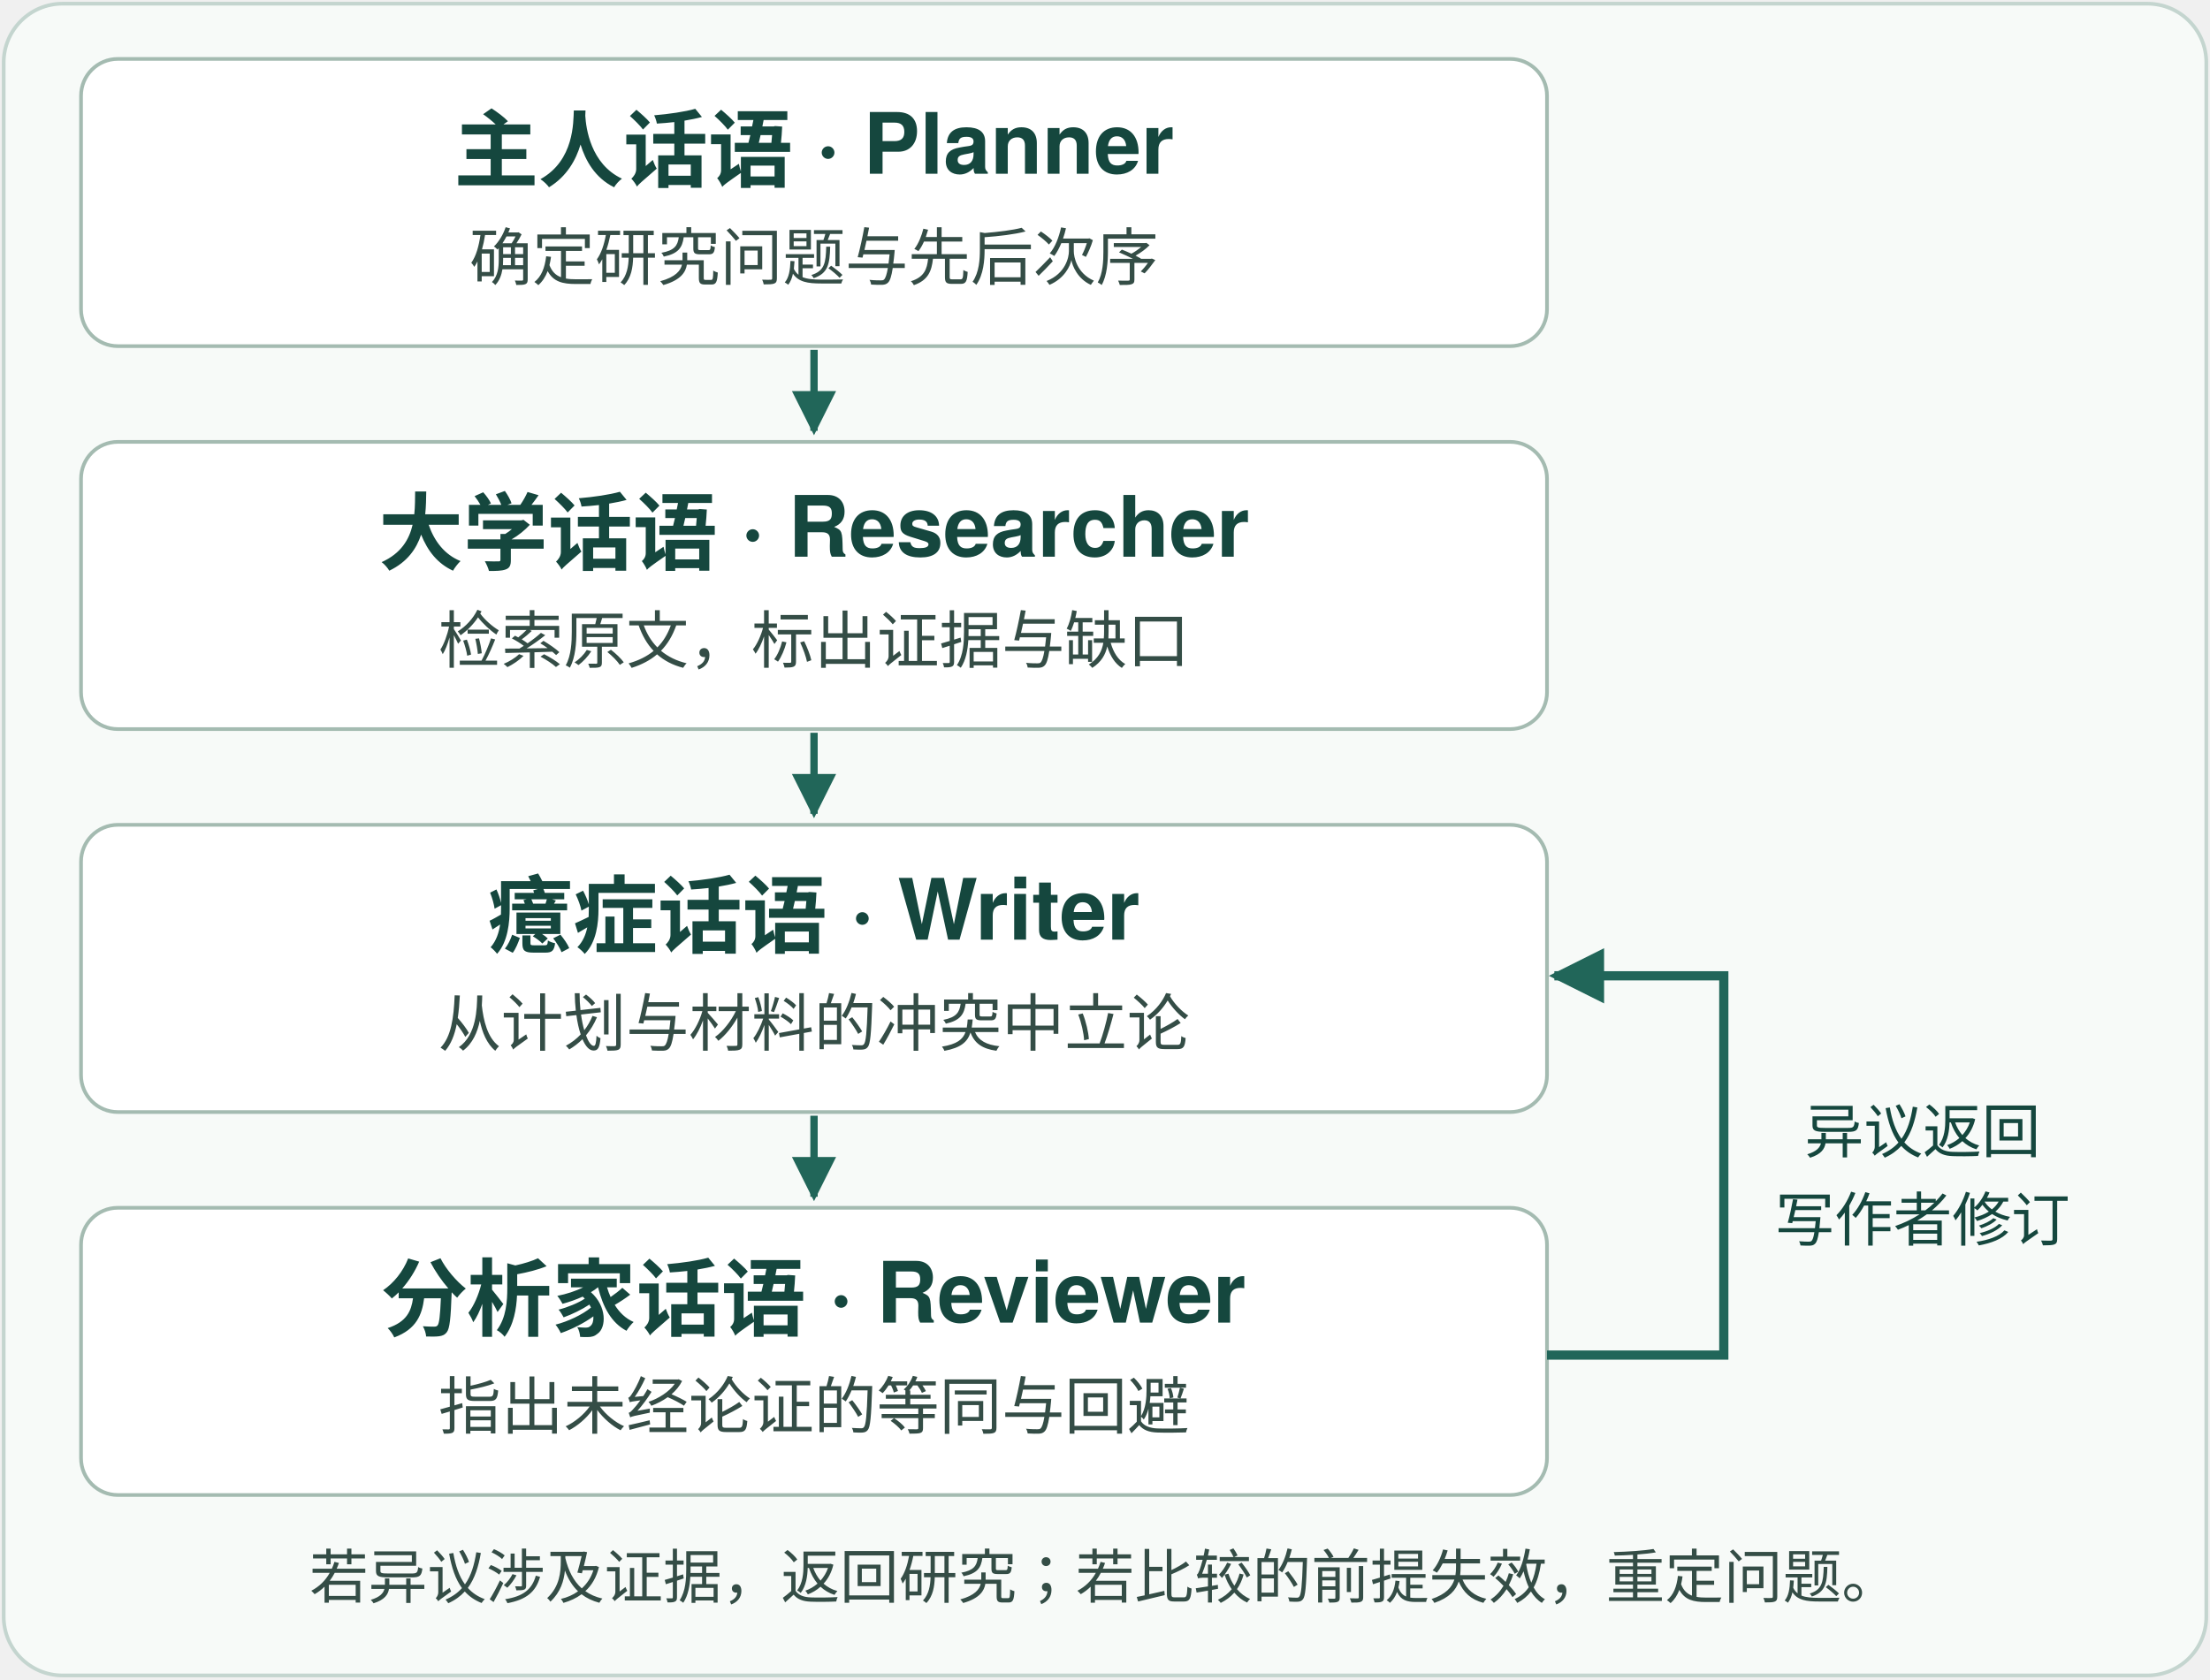
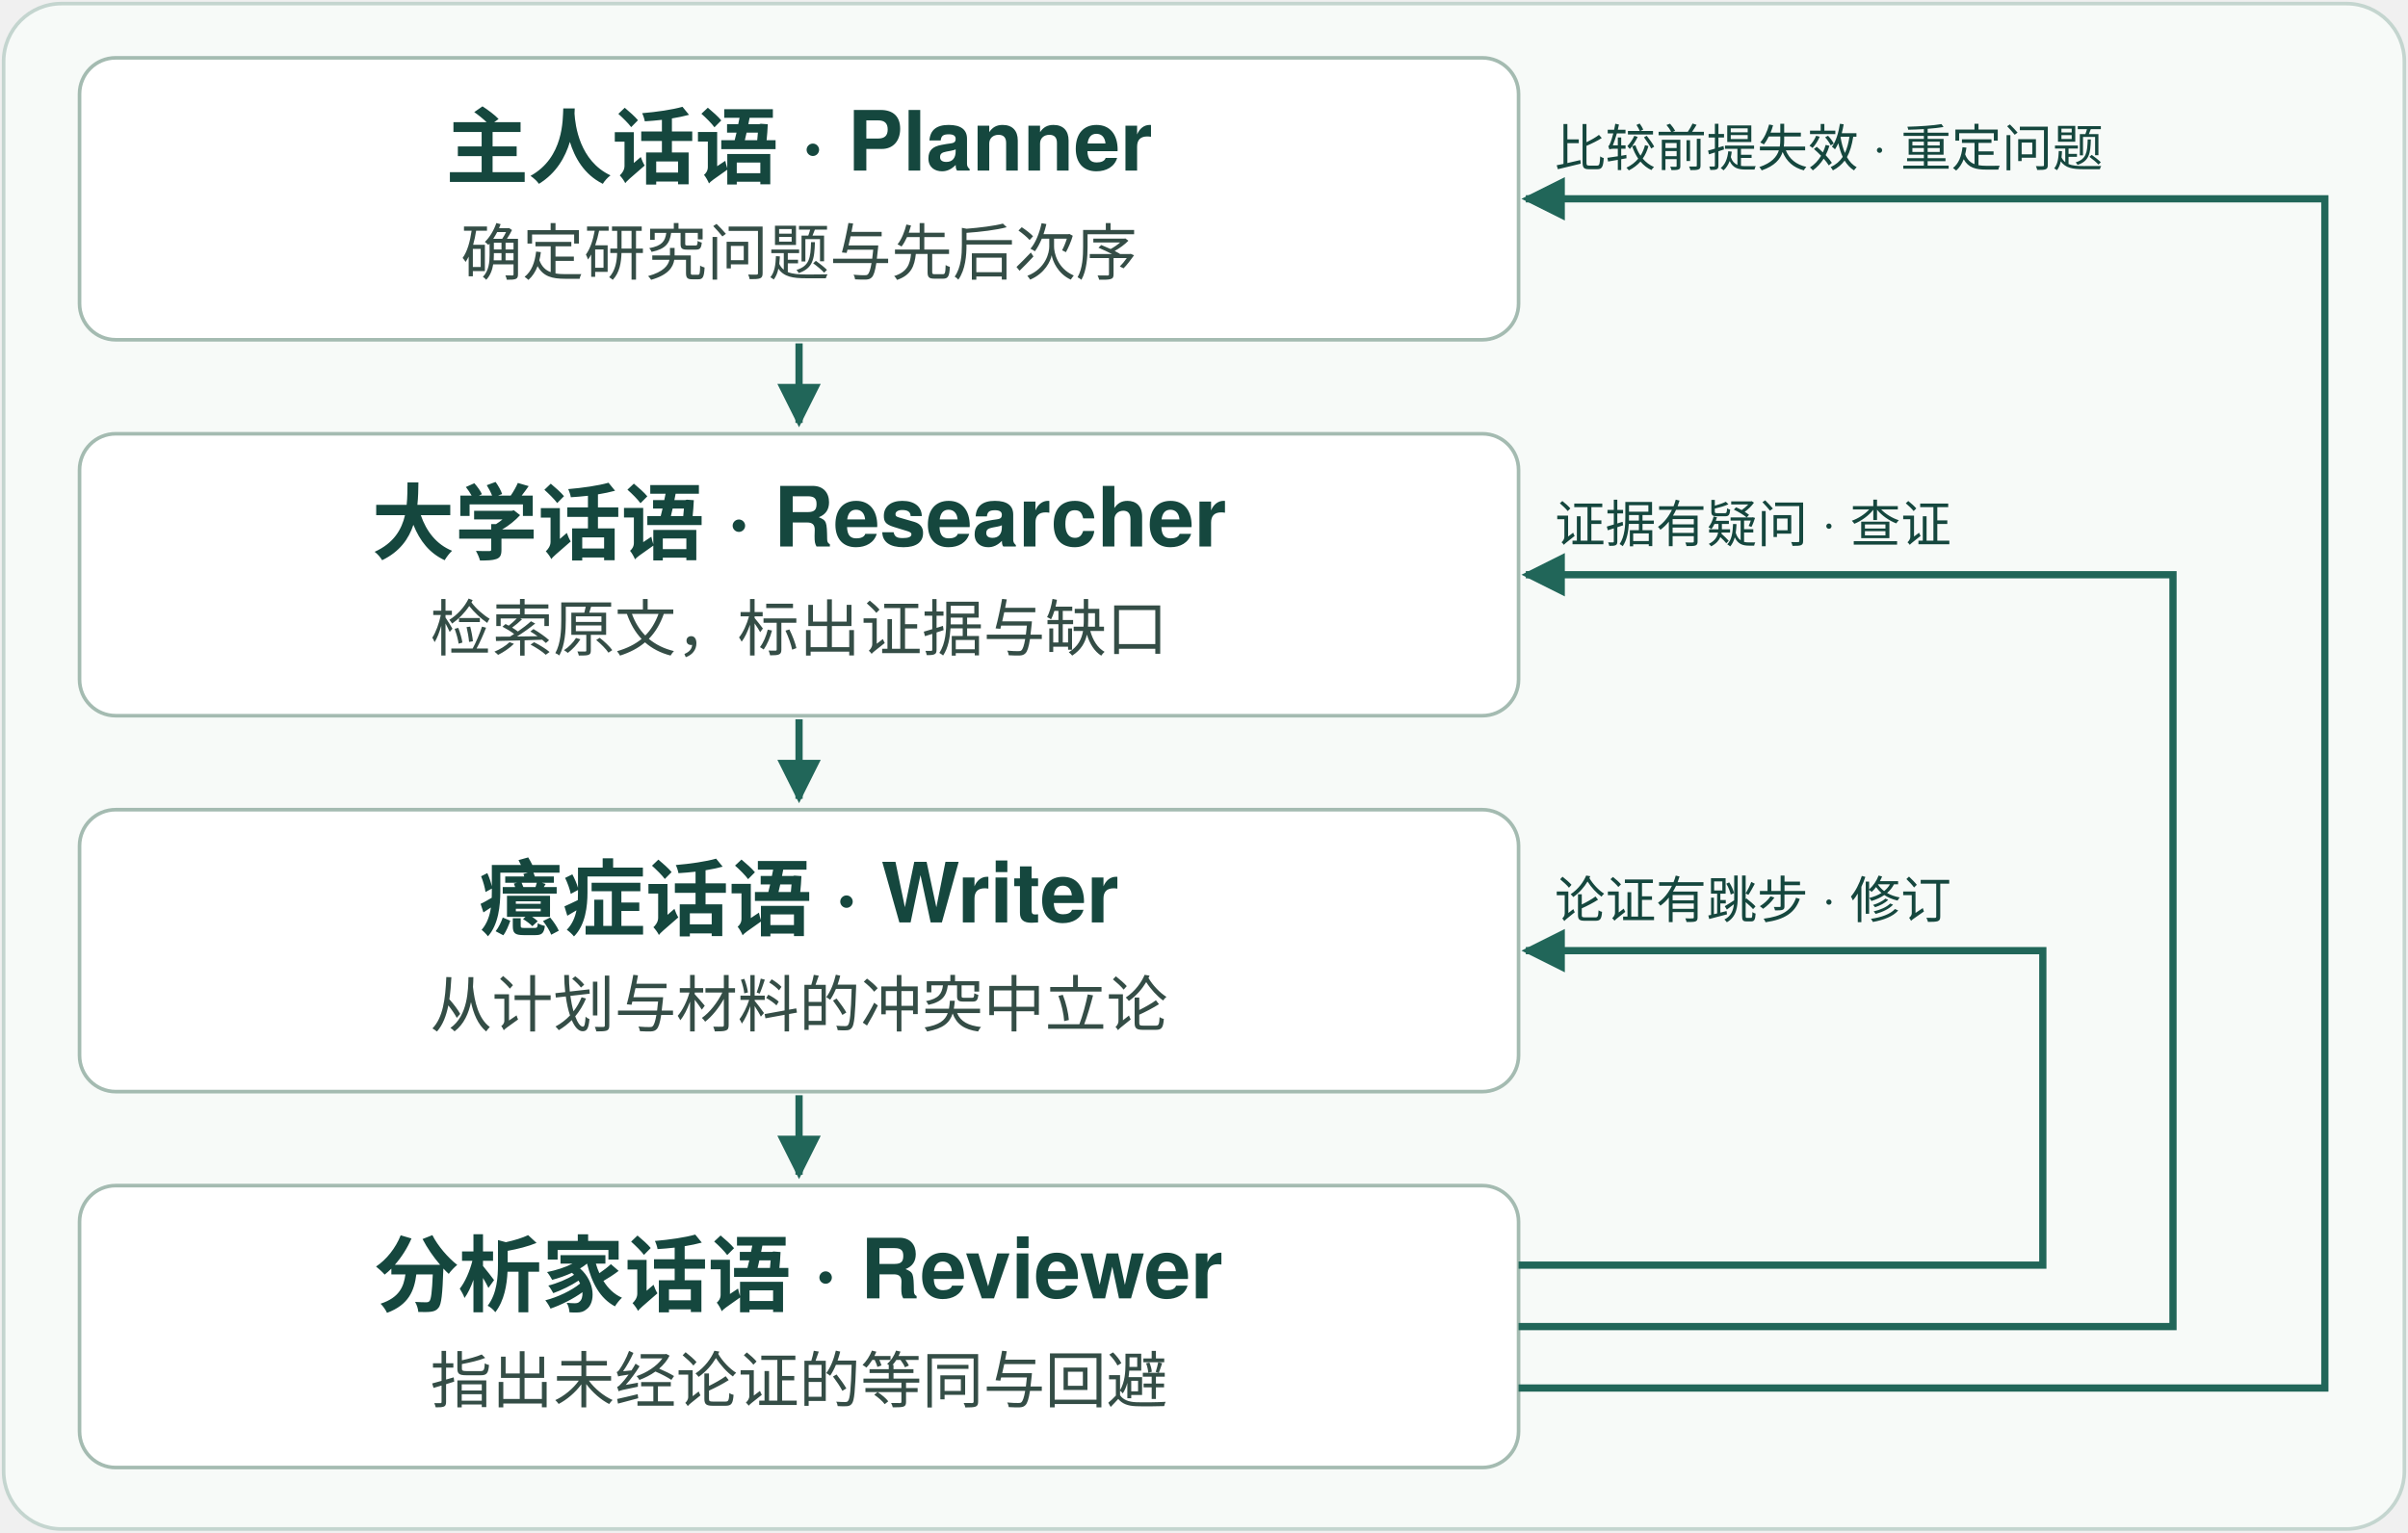
- <svg xmlns="http://www.w3.org/2000/svg" width="600" height="456" viewBox="0 0 600 456" role="img" aria-labelledby="title desc">
+ <svg xmlns="http://www.w3.org/2000/svg" width="666" height="424" viewBox="0 0 666 424" role="img" aria-labelledby="title desc">
  <defs>
    <marker id="tip" viewBox="0 0 10 10" refX="9" refY="5" markerWidth="6" markerHeight="6" orient="auto">
      <path d="M0 0 10 5 0 10Z" fill="#216659" />
    </marker>
  </defs>
-   <rect x="1" y="1" width="598" height="454" rx="16" fill="#f7faf8" stroke="#c4d5cf" />
+   <rect x="1" y="1" width="664" height="422" rx="16" fill="#f7faf8" stroke="#c4d5cf" />
  <g font-family="Helvetica Neue,PingFang SC,sans-serif" text-anchor="middle">
    <rect x="22" y="16" width="398" height="78" rx="10" fill="white" stroke="#a4bbb1" />
    <text x="221" y="49" font-size="23" font-weight="600" fill="#15473e">主人话语 · Planner</text>
    <text x="221" y="76" font-size="17" fill="#344d46">确定研究问题与先后次序</text>
    <path d="M221 95v22" stroke="#216659" stroke-width="2" marker-end="url(#tip)" />
    <rect x="22" y="120" width="398" height="78" rx="10" fill="white" stroke="#a4bbb1" />
    <text x="221" y="153" font-size="23" font-weight="600" fill="#15473e">大学话语 · Researcher</text>
    <text x="221" y="180" font-size="17" fill="#344d46">检索原文，标出证据与缺口</text>
    <path d="M221 199v22" stroke="#216659" stroke-width="2" marker-end="url(#tip)" />
    <rect x="22" y="224" width="398" height="78" rx="10" fill="white" stroke="#a4bbb1" />
    <text x="221" y="257" font-size="23" font-weight="600" fill="#15473e">癔症话语 · Writer</text>
    <text x="221" y="284" font-size="17" fill="#344d46">从计划与材料的冲突中立论</text>
    <path d="M221 303v22" stroke="#216659" stroke-width="2" marker-end="url(#tip)" />
    <rect x="22" y="328" width="398" height="78" rx="10" fill="white" stroke="#a4bbb1" />
    <text x="221" y="361" font-size="23" font-weight="600" fill="#15473e">分析家话语 · Reviewer</text>
    <text x="221" y="388" font-size="17" fill="#344d46">指出未经论证的等同与回避</text>
-     <path d="M420 368h48V265h-46" fill="none" stroke="#216659" stroke-width="2.5" marker-end="url(#tip)" />
-     <text x="522" y="313" font-size="16" fill="#15473e">异议返回</text>
-     <text x="522" y="337" font-size="16" fill="#15473e">写作者修订</text>
-     <text x="300" y="434" font-size="16" fill="#344d46">若异议涉及证据，返回研究；若比较的前提失效，重定问题。</text>
+     <path d="M420 350H565V263H422" fill="none" stroke="#216659" stroke-width="2" marker-end="url(#tip)" />
+     <text x="430" y="254" text-anchor="start" font-size="14" fill="#15473e">论证有跳步 · 修订</text>
+     <path d="M420 367H601V159H422" fill="none" stroke="#216659" stroke-width="2" marker-end="url(#tip)" />
+     <text x="430" y="150" text-anchor="start" font-size="14" fill="#15473e">证据有疑问 · 查证</text>
+     <path d="M420 384H643V55H422" fill="none" stroke="#216659" stroke-width="2" marker-end="url(#tip)" />
+     <text x="430" y="46" text-anchor="start" font-size="14" fill="#15473e">比较前提失效 · 重定问题</text>
  </g>
</svg>
